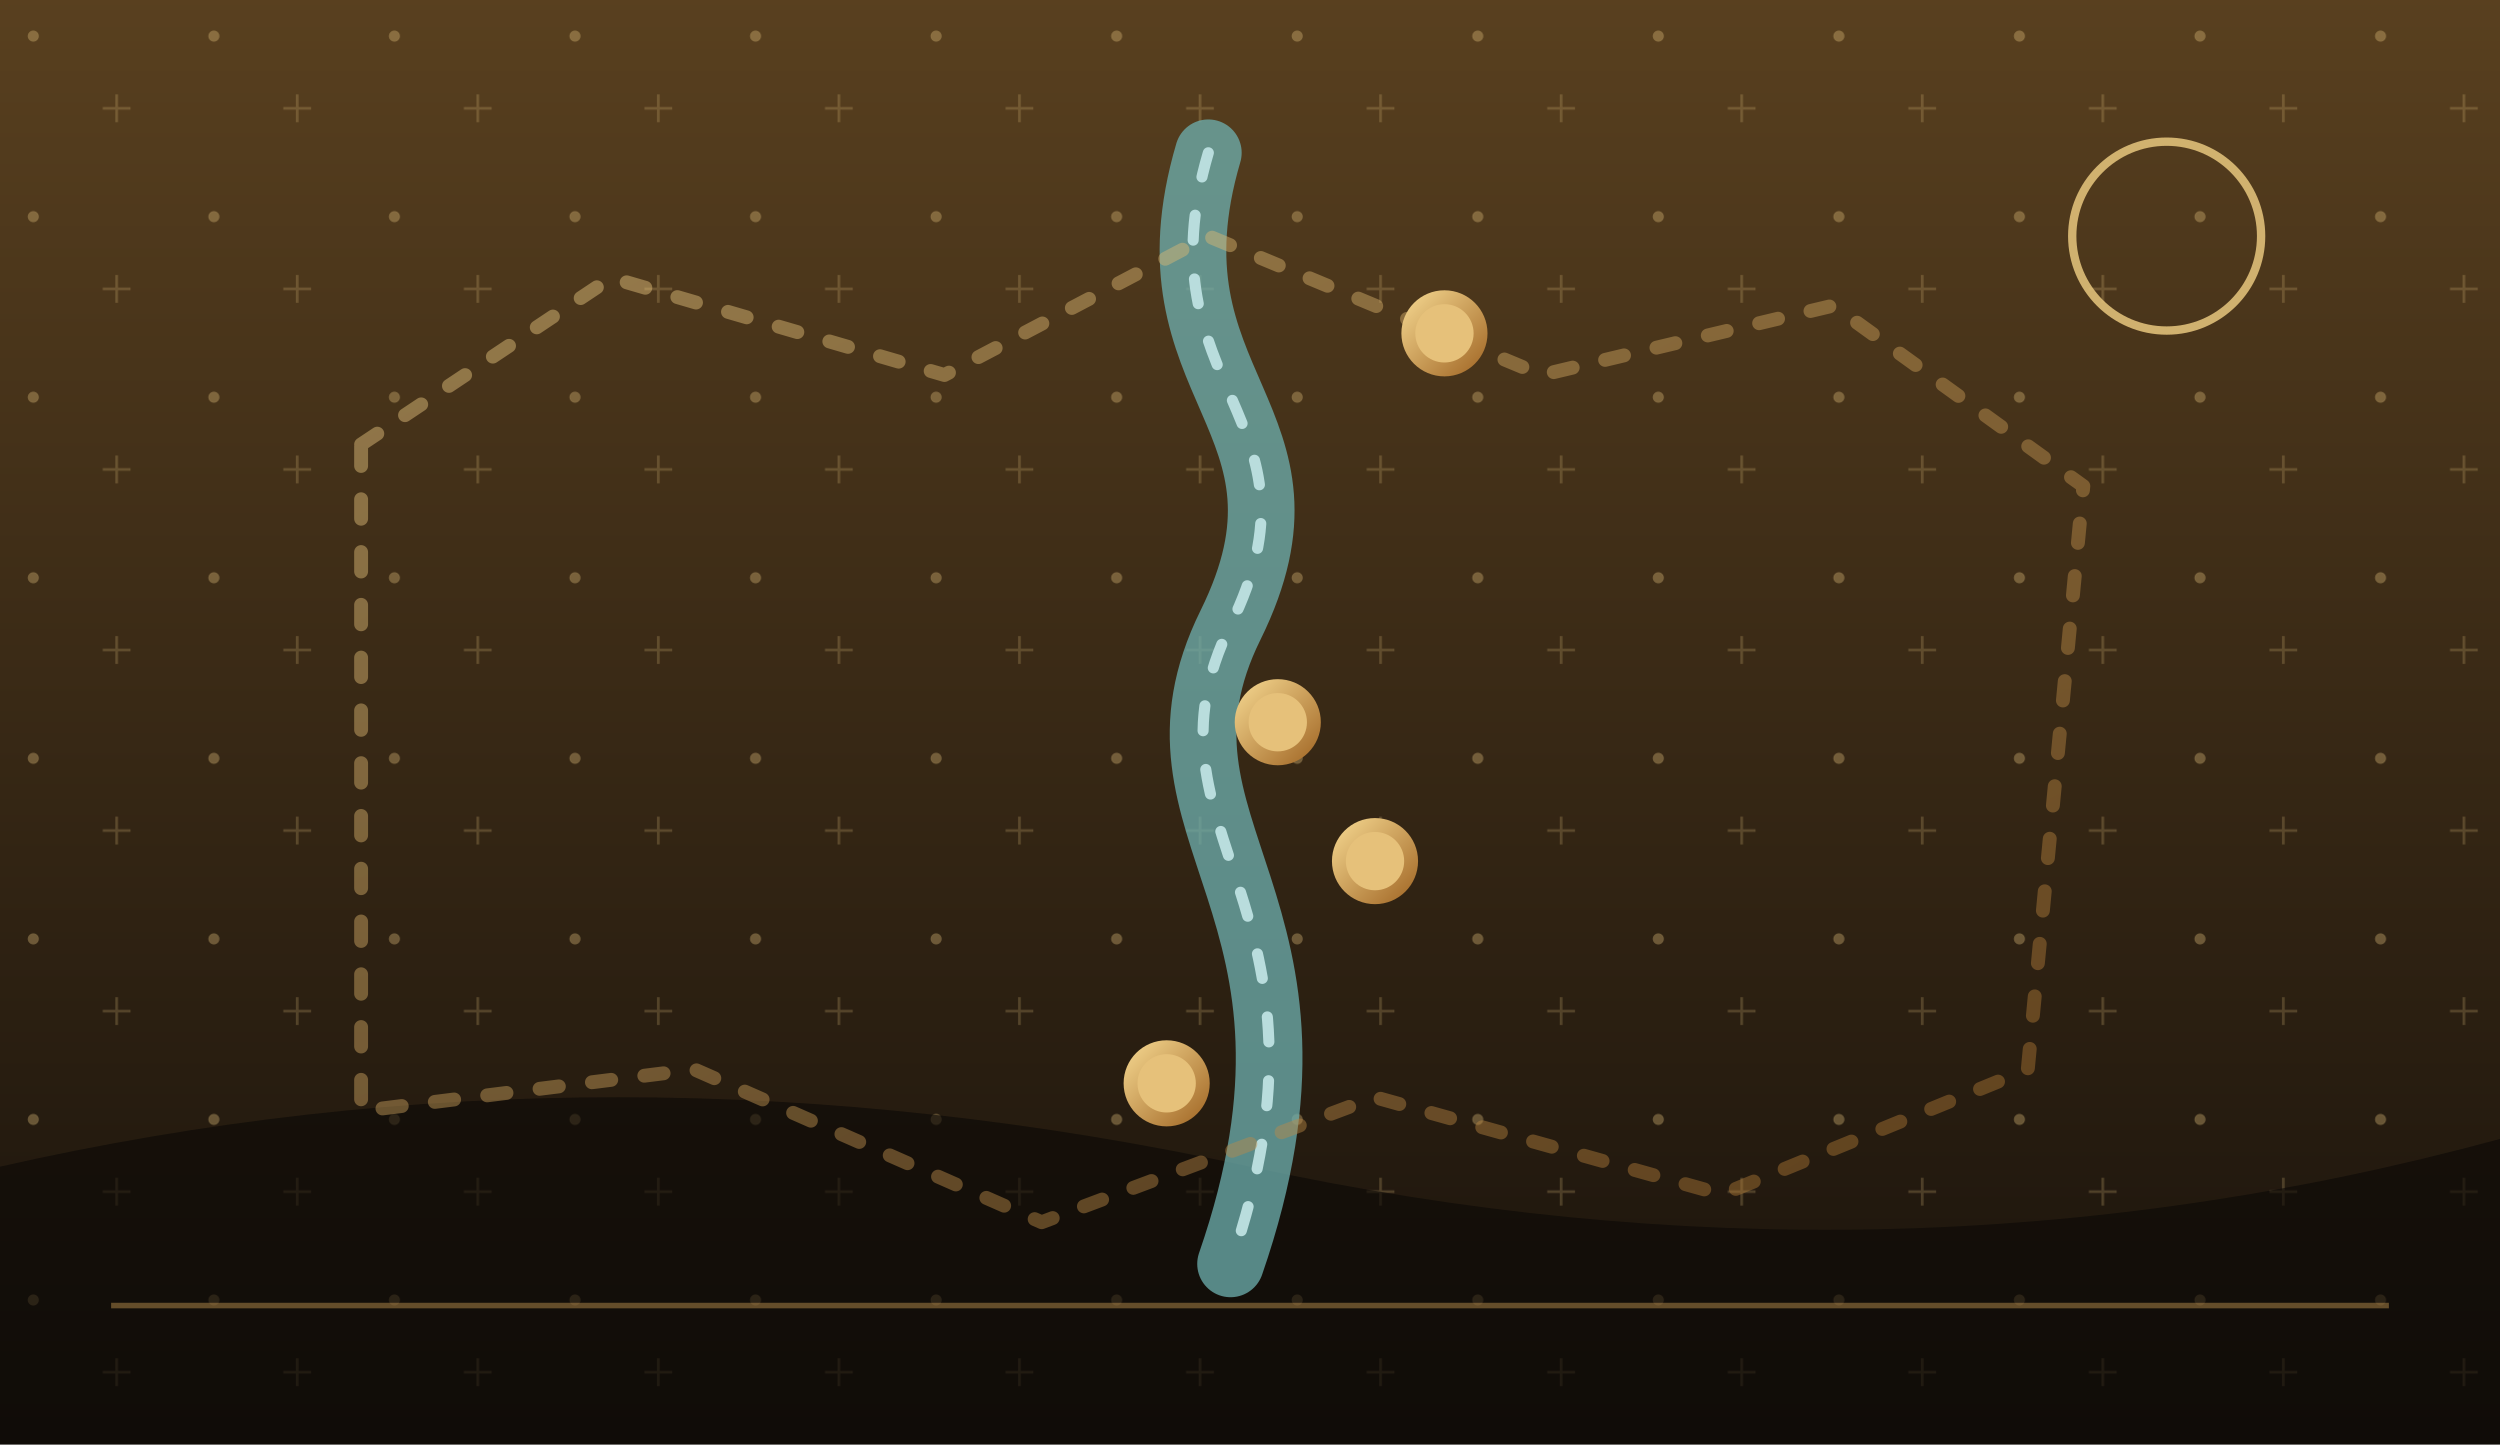
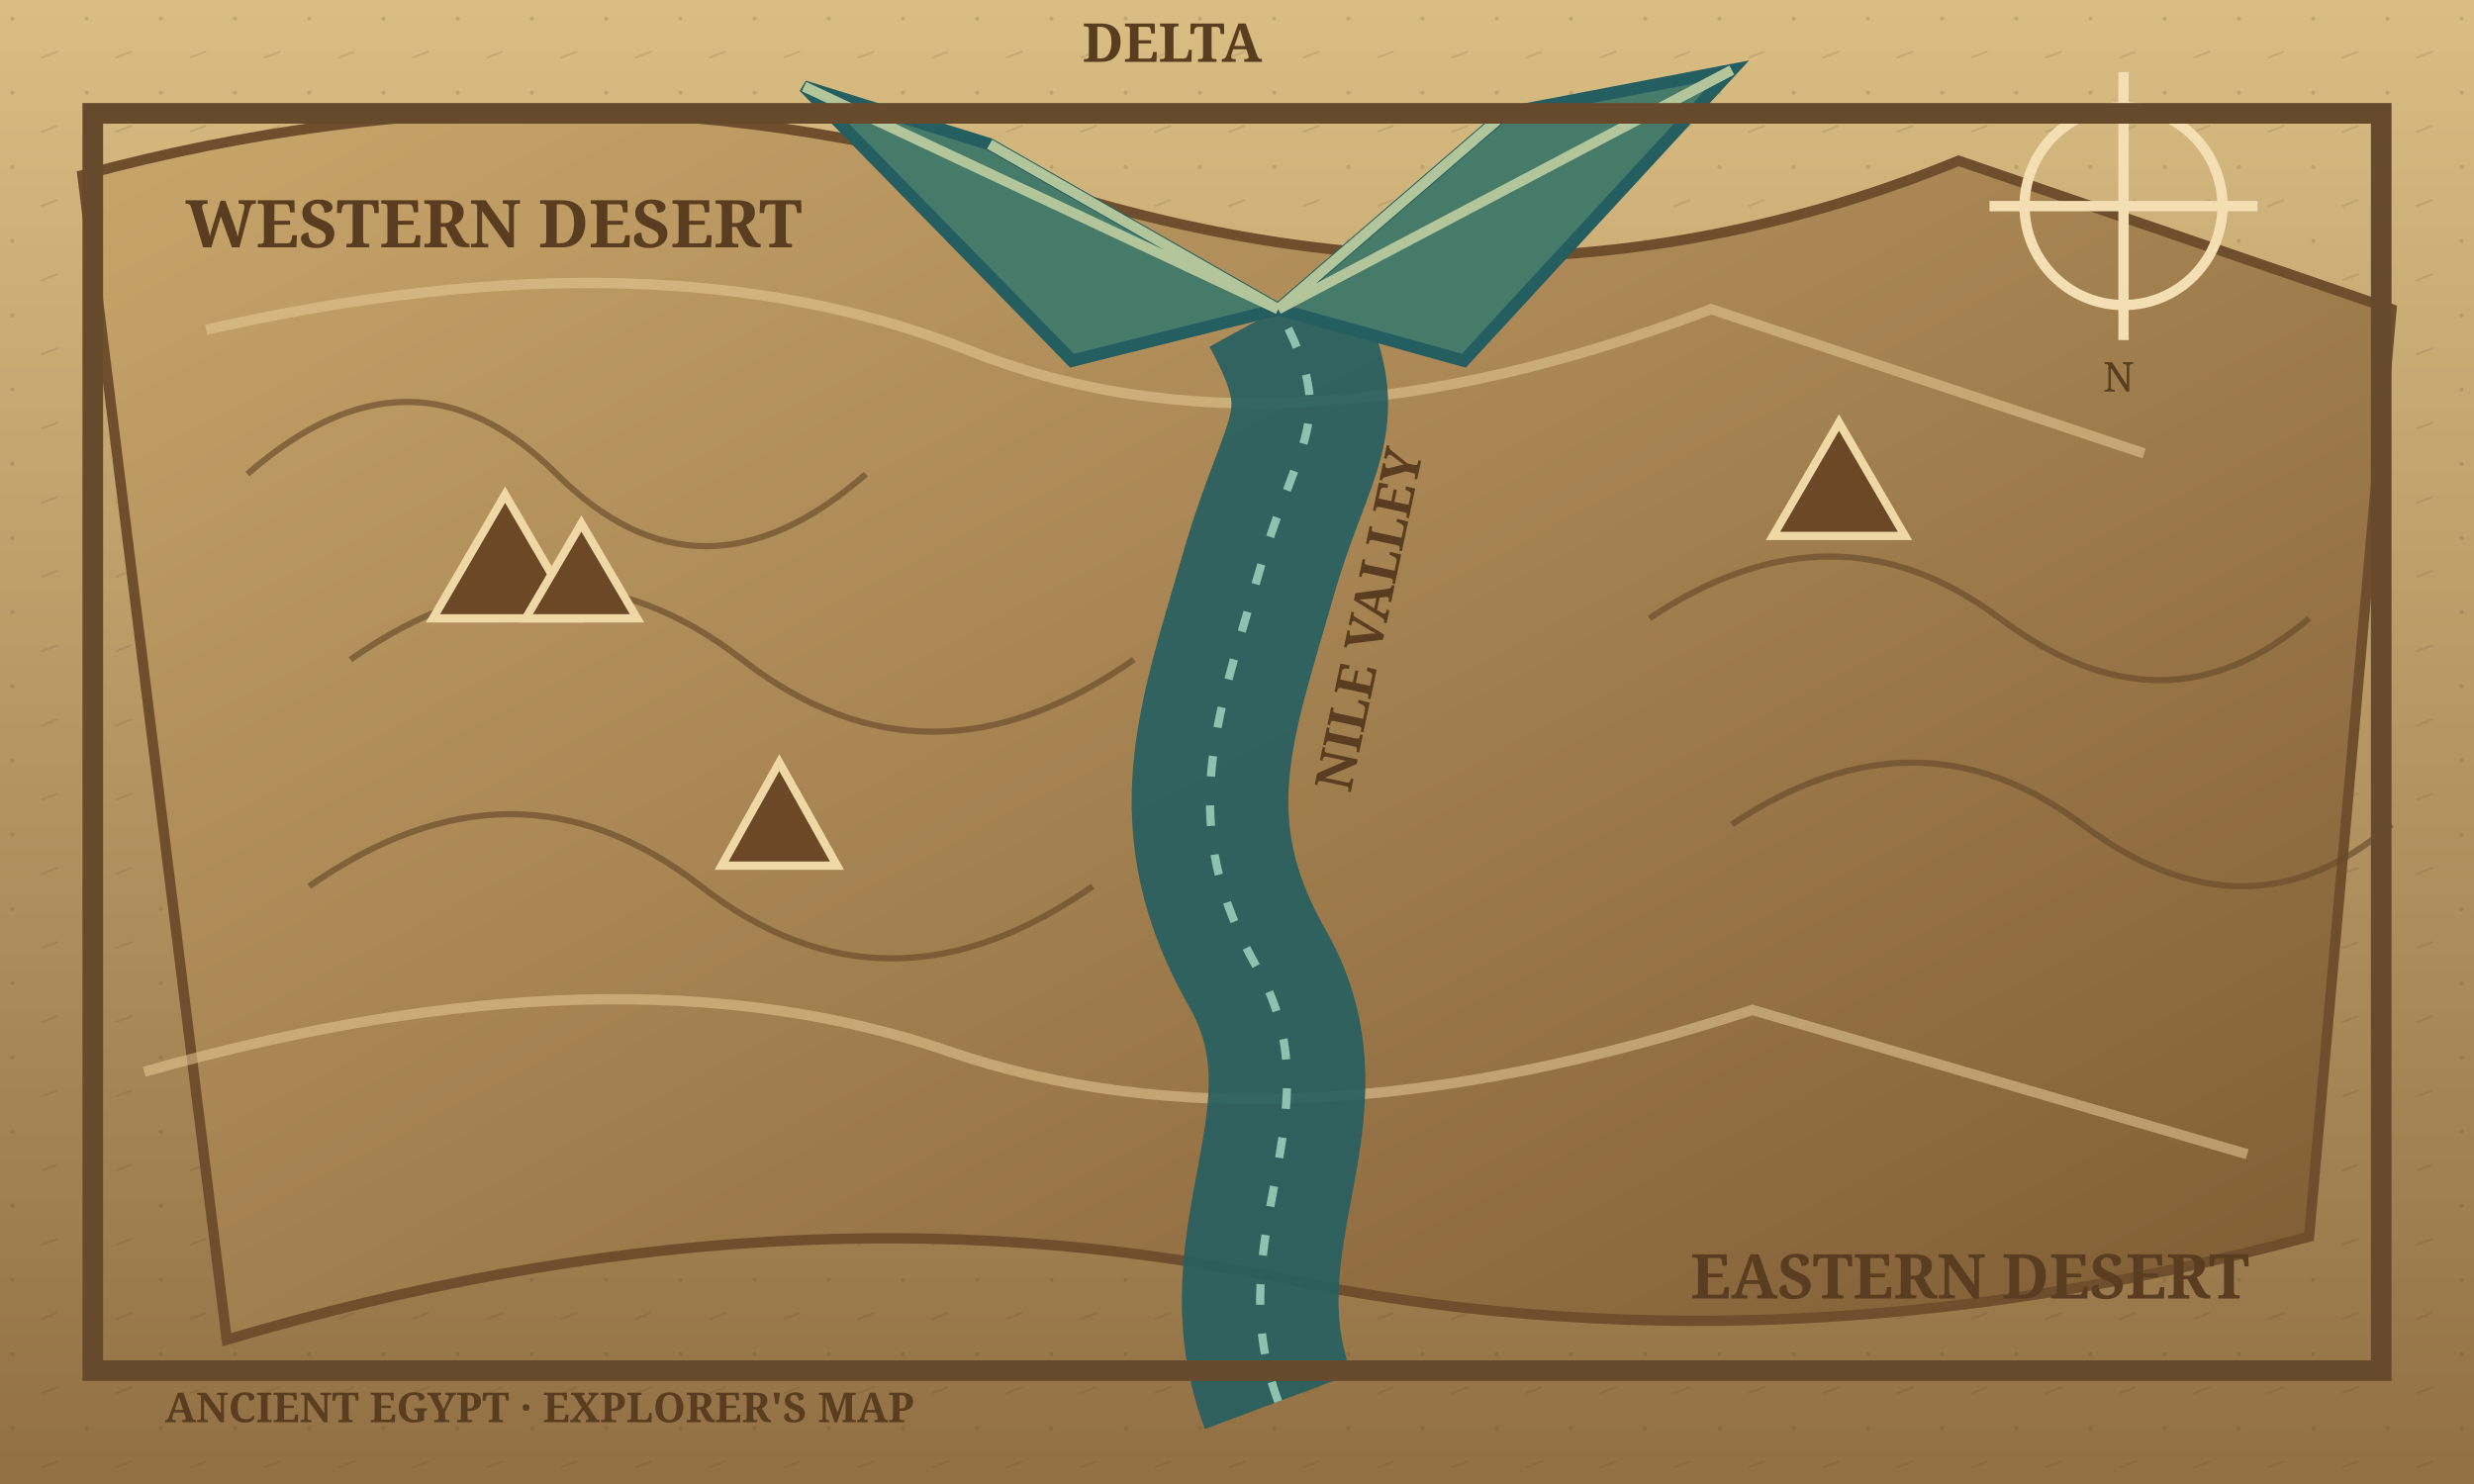
- <svg xmlns="http://www.w3.org/2000/svg" viewBox="0 0 900 520" role="img" aria-label="map">
+ <svg xmlns="http://www.w3.org/2000/svg" viewBox="0 0 1200 720">
  <defs>
-     <linearGradient id="bg" x2="0" y2="1">
-       <stop stop-color="#59401f" />
-       <stop offset="1" stop-color="#17110b" />
+     <linearGradient id="parch" x2="0" y2="1">
+       <stop stop-color="#d9bd82" />
+       <stop offset="1" stop-color="#927044" />
    </linearGradient>
-     <linearGradient id="gold" x2="1" y2="1">
-       <stop stop-color="#f0d18a" />
-       <stop offset="1" stop-color="#a66d2b" />
+     <linearGradient id="desert" x2="1" y2="1">
+       <stop stop-color="#c8a66b" />
+       <stop offset="1" stop-color="#7f5b34" />
    </linearGradient>
-     <pattern id="stars" width="65" height="65" patternUnits="userSpaceOnUse">
-       <circle cx="12" cy="13" r="2" fill="#e5c47f" opacity=".35" />
-       <path d="M42 34v10m-5-5h10" stroke="#e5c47f" opacity=".22" />
+     <pattern id="grain" width="36" height="36" patternUnits="userSpaceOnUse">
+       <circle cx="6" cy="9" r="1" fill="#49351e" opacity=".16" />
+       <path d="M20 28l8-3" stroke="#49351e" opacity=".12" />
    </pattern>
+     <filter id="shadow">
+       <feGaussianBlur stdDeviation="12" />
+     </filter>
  </defs>
-   <rect width="900" height="520" fill="url(#bg)" />
-   <rect width="900" height="520" fill="url(#stars)" />
-   <path d="M0 420 Q220 370 450 420 T900 410 V520 H0Z" fill="#0c0906" opacity=".65" />
-   <g fill="none" stroke="url(#gold)" stroke-width="5" stroke-linecap="round" stroke-linejoin="round">
-     <path d="M435 55c-25 85 45 95 8 170s45 100 0 230" stroke="#6db0b0" stroke-width="24" opacity=".75" />
-     <path d="M435 55c-25 85 45 95 8 170s45 100 0 230" stroke="#b9dddd" stroke-width="4" stroke-dasharray="9 14" />
-     <path d="M130 160l90-60 120 35 95-50 120 50 105-25 90 65-20 210-110 45-125-35-120 45-125-55-120 15z" stroke-dasharray="7 12" opacity=".45" />
-     <g fill="#e6c17a">
-       <circle cx="520" cy="120" r="13" />
-       <circle cx="460" cy="260" r="13" />
-       <circle cx="420" cy="390" r="13" />
-       <circle cx="495" cy="310" r="13" />
-     </g>
+   <rect width="1200" height="720" fill="url(#parch)" />
+   <rect width="1200" height="720" fill="url(#grain)" />
+   <path d="M40 85Q280 20 510 92T950 78L1160 150 1120 600Q860 670 620 620T110 650Z" fill="url(#desert)" stroke="#6e4e2c" stroke-width="5" />
+   <path d="M100 160Q320 110 470 170T830 150L1040 220M70 520Q300 455 460 510T850 490L1090 560" fill="none" stroke="#e5cb96" stroke-width="5" opacity=".55" />
+   <path d="M620 680C590 600 650 540 610 470S590 350 610 280 650 205 620 150" fill="none" stroke="#245e61" stroke-width="76" opacity=".9" />
+   <path d="M620 680C590 600 650 540 610 470S590 350 610 280 650 205 620 150" fill="none" stroke="#8dc2ae" stroke-width="4" stroke-dasharray="10 14" />
+   <path d="M620 150L480 70 390 42 520 175 620 150 730 55 840 34 710 175Z" fill="#467b69" stroke="#245e61" stroke-width="6" />
+   <path d="M620 150L480 70M620 150L730 55M620 150L390 42M620 150L840 34" stroke="#b3c69b" stroke-width="5" fill="none" />
+   <g fill="none" stroke="#674a2b" stroke-width="3" opacity=".65">
+     <path d="M120 230q80-70 150 0t150 0m-250 90q100-70 190 0t190 0m-400 110q100-70 190 0t190 0M800 300q90-60 170 0t150 0m-280 100q90-60 170 0t150 0" />
  </g>
-   <g fill="#e8c77e" opacity=".85">
-     <circle cx="780" cy="85" r="34" fill="none" stroke="#e8c77e" stroke-width="3" />
-     <path d="M780 40v-16m0 122v-16m-45-45h-16m122 0h-16" stroke-width="3" />
+   <g fill="#5a3d20" font-family="serif" font-weight="bold">
+     <text x="90" y="120" font-size="32">WESTERN DESERT</text>
+     <text x="820" y="630" font-size="30">EASTERN DESERT</text>
+     <text x="655" y="385" font-size="25" transform="rotate(-78 655 385)">NILE VALLEY</text>
+     <text x="525" y="30" font-size="26">DELTA</text>
+     <text x="80" y="690" font-size="20">ANCIENT EGYPT · EXPLORER'S MAP</text>
  </g>
-   <path d="M40 470H860" stroke="#c79a51" stroke-width="2" opacity=".45" />
+   <g fill="#6c4826" stroke="#f0d8a6" stroke-width="4">
+     <path d="M210 300l35-60 35 60z" />
+     <path d="M255 300l27-46 27 46z" />
+     <path d="M350 420l28-50 28 50z" />
+     <path d="M860 260l32-55 32 55z" />
+   </g>
+   <g stroke="#f4dfb4" stroke-width="5" fill="none">
+     <circle cx="1030" cy="100" r="48" />
+     <path d="M1030 35v130m-65-65h130" />
+   </g>
+   <text x="1020" y="190" font-family="serif" font-size="20" fill="#593e22">N</text>
+   <path d="M45 55h1110v610H45z" fill="none" stroke="#674a2b" stroke-width="10" />
</svg>
